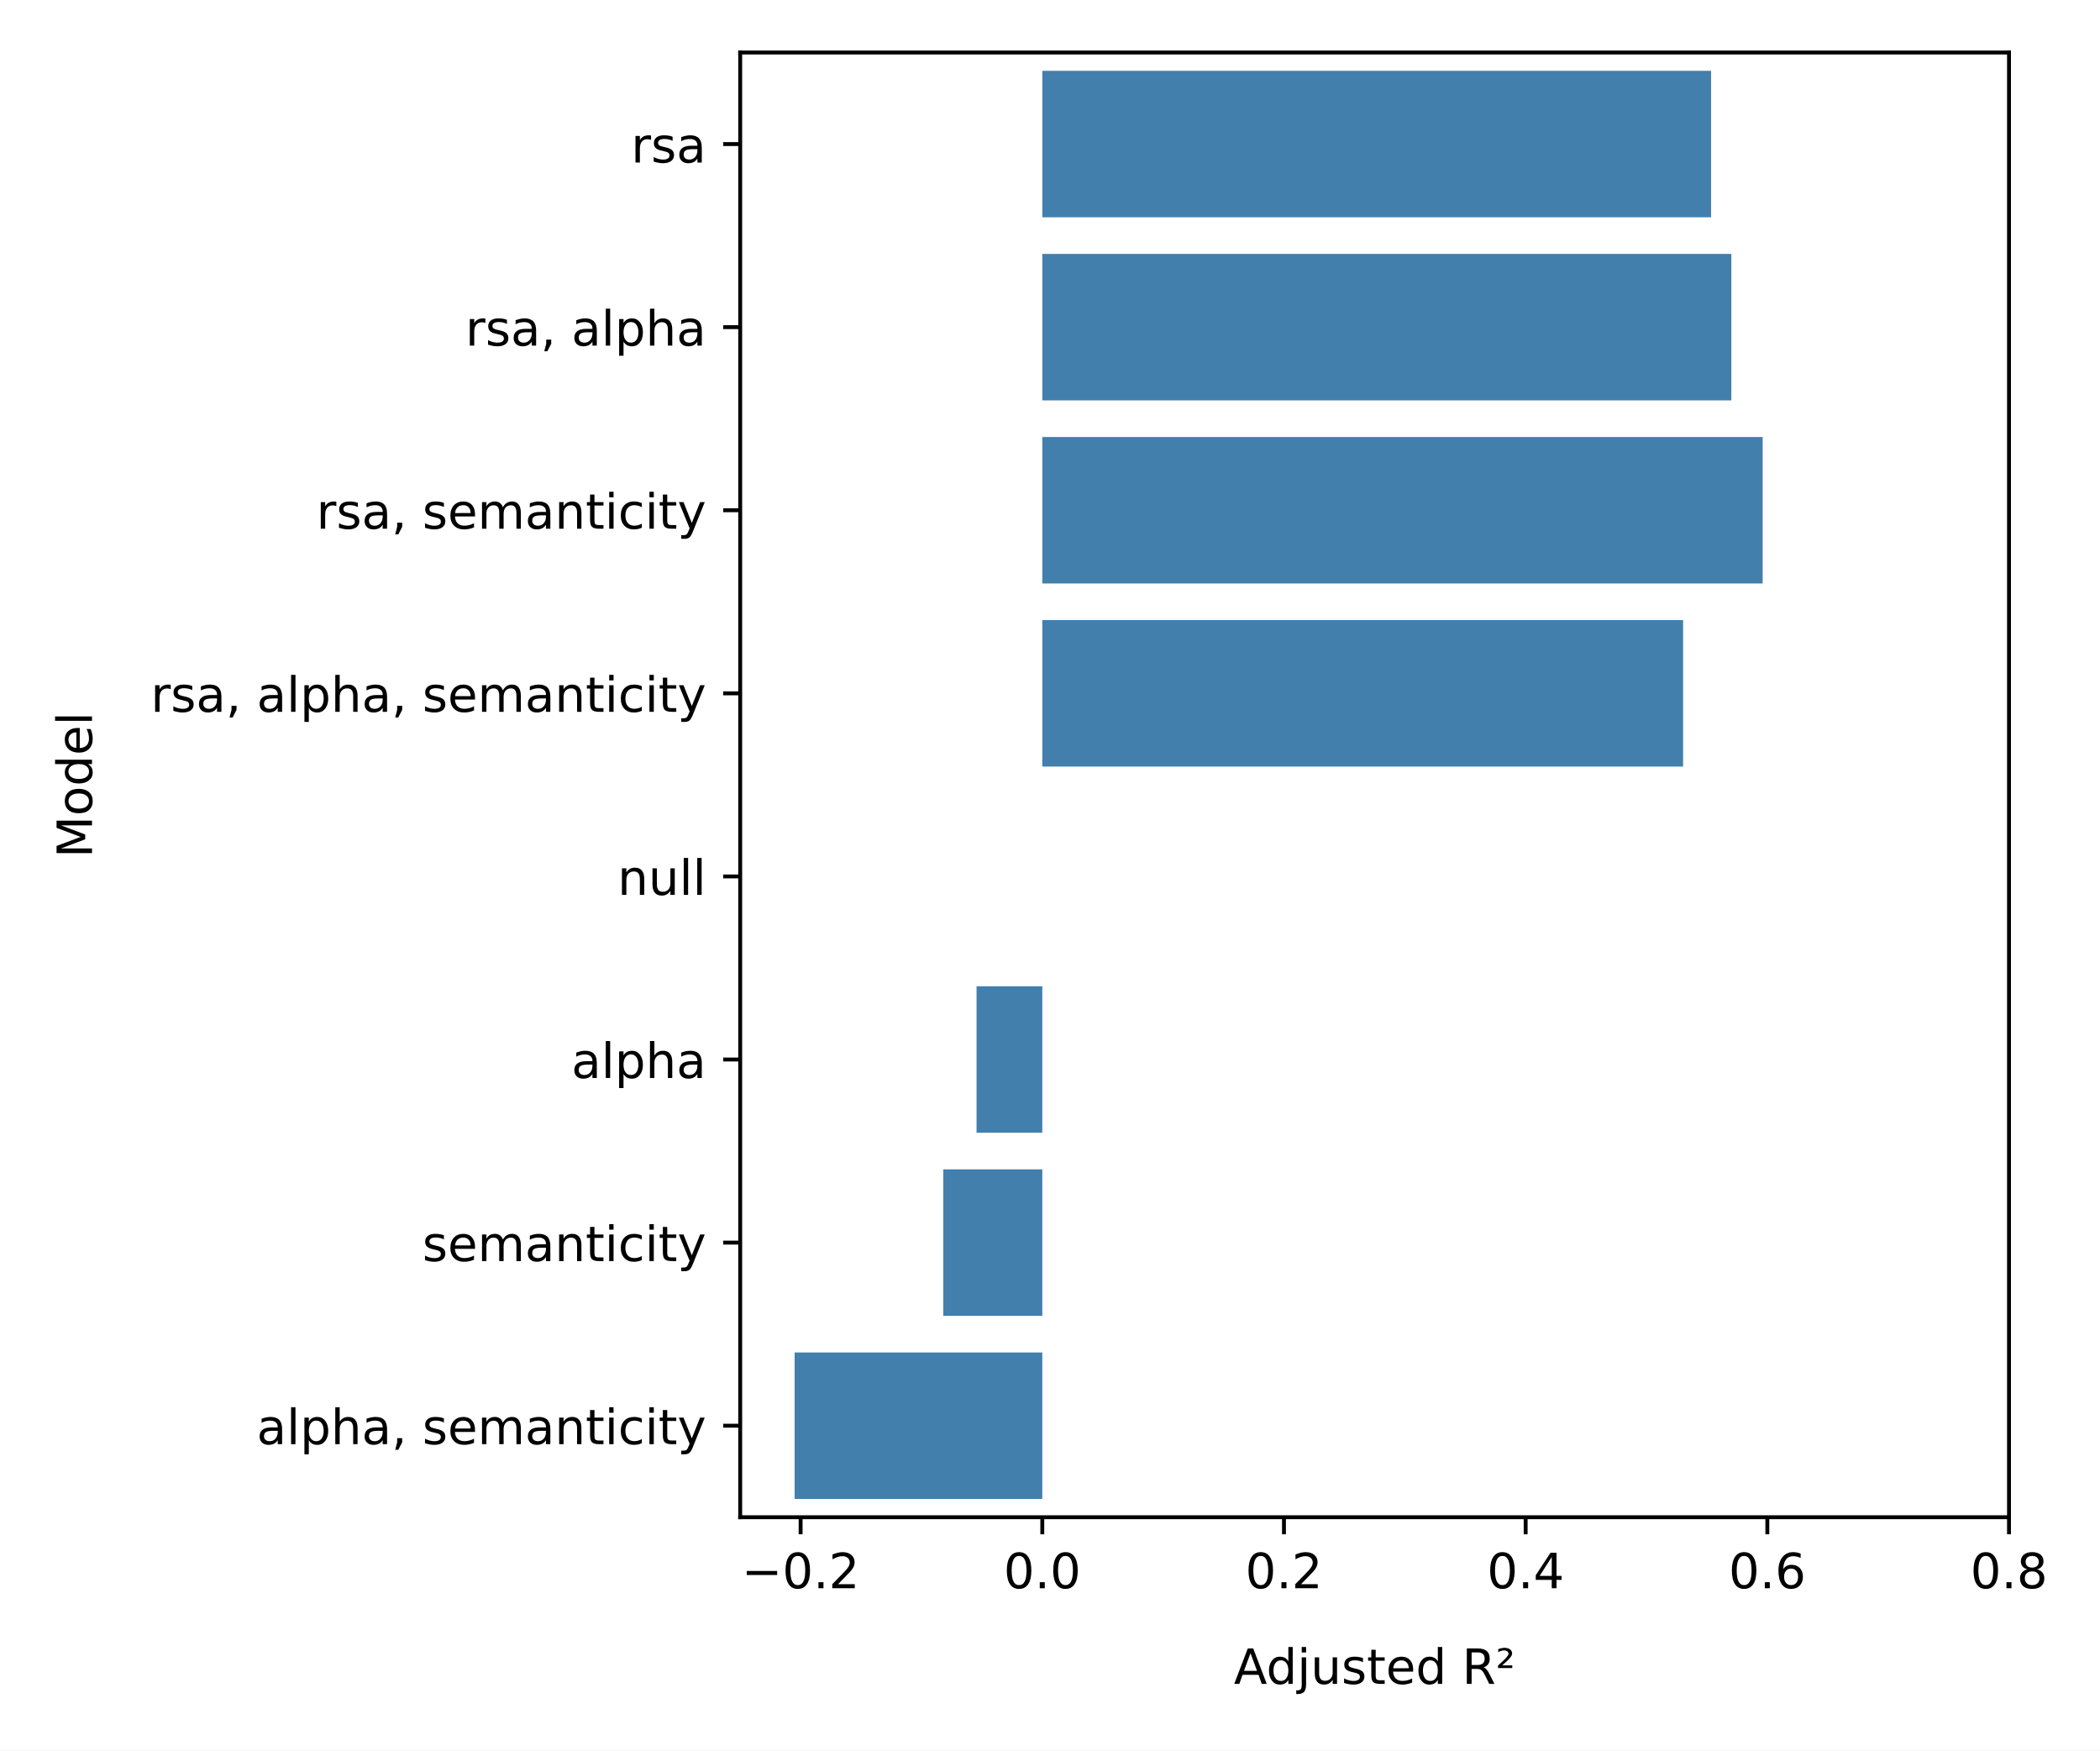
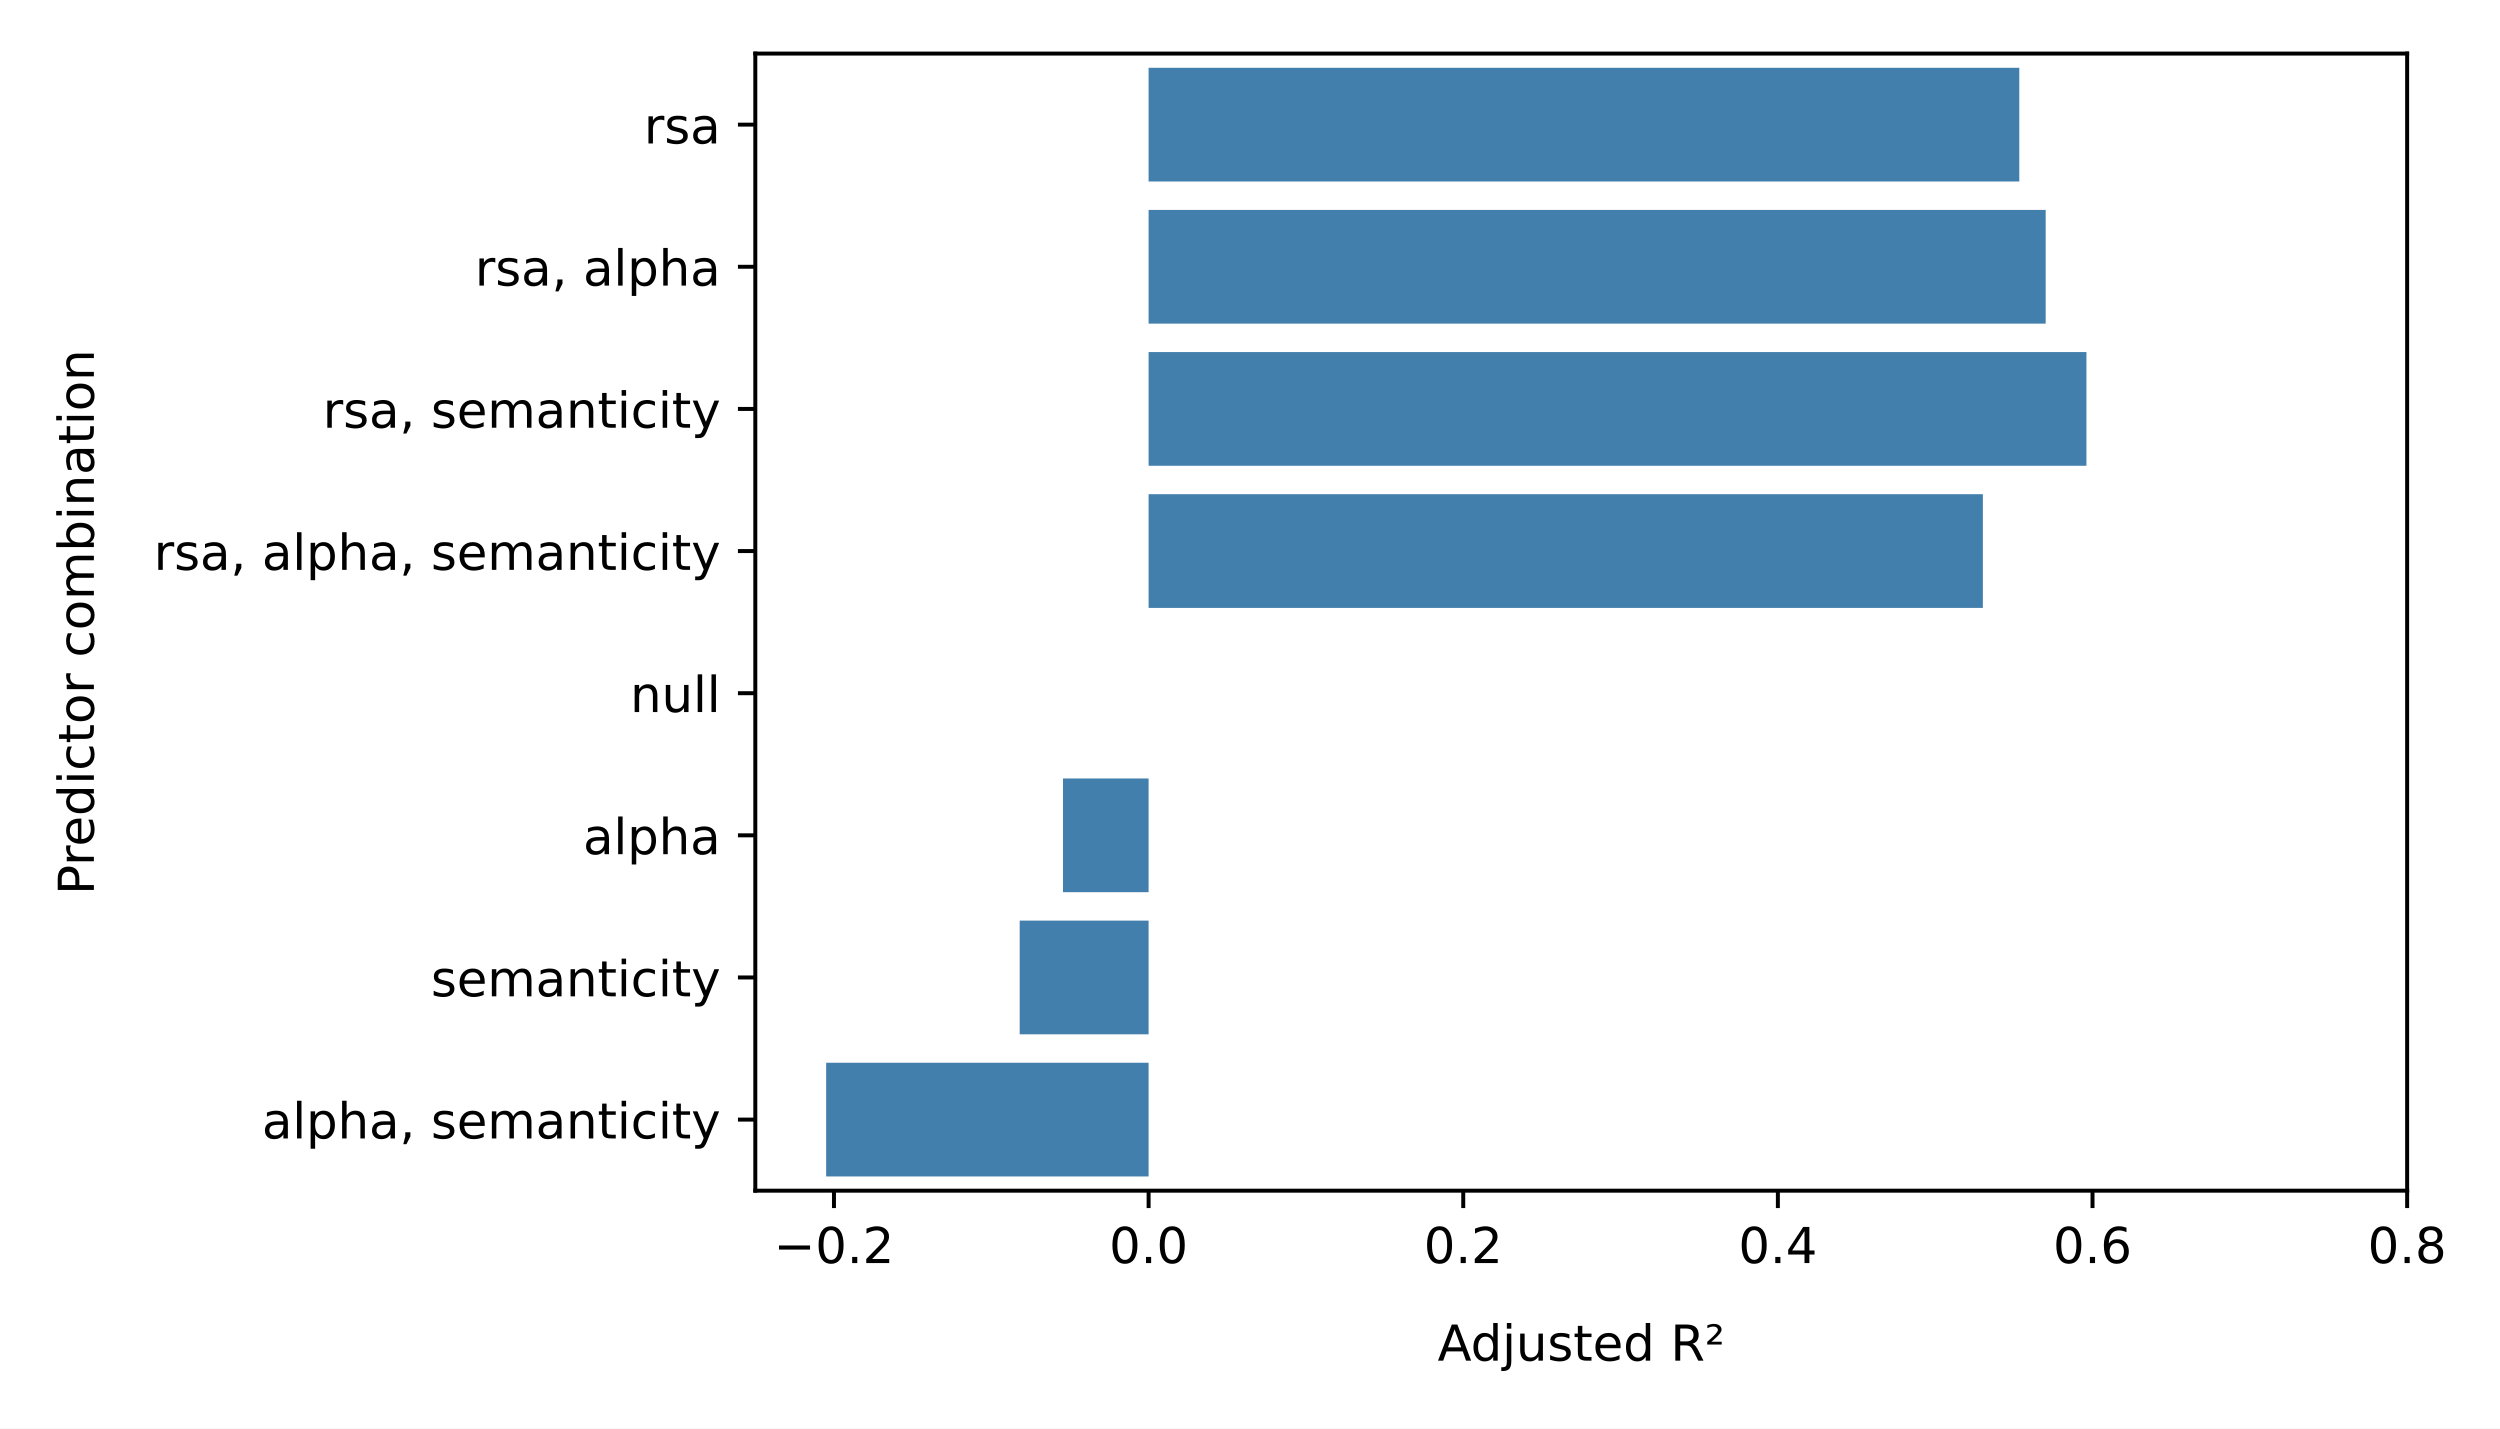
- <svg xmlns="http://www.w3.org/2000/svg" xmlns:xlink="http://www.w3.org/1999/xlink" width="432pt" height="360pt" viewBox="0 0 432 360" version="1.1">
+ <svg xmlns="http://www.w3.org/2000/svg" xmlns:xlink="http://www.w3.org/1999/xlink" width="504pt" height="288pt" viewBox="0 0 504 288" version="1.1">
  <defs>
    <style type="text/css">*{stroke-linejoin: round; stroke-linecap: butt}</style>
  </defs>
  <g id="figure_1">
    <g id="patch_1">
-       <path d="M 0 360  L 432 360  L 432 0  L 0 0  z " style="fill: #ffffff" />
+       <path d="M 0 288  L 504 288  L 504 0  L 0 0  z " style="fill: #ffffff" />
    </g>
    <g id="axes_1">
      <g id="patch_2">
-         <path d="M 152.27 312.04  L 413.28 312.04  L 413.28 10.8  L 152.27 10.8  z " style="fill: #ffffff" />
+         <path d="M 152.27 240.04  L 485.28 240.04  L 485.28 10.8  L 152.27 10.8  z " style="fill: #ffffff" />
      </g>
      <g id="patch_3">
-         <path d="M 214.415 14.566  L 351.995 14.566  L 351.995 44.69  L 214.415 44.69  z " clip-path="url(#p5f2208526b)" style="fill: #427fac" />
+         <path d="M 231.558 13.665  L 407.089 13.665  L 407.089 36.59  L 231.558 36.59  z " clip-path="url(#p3ec9603345)" style="fill: #427fac" />
      </g>
      <g id="patch_4">
-         <path d="M 214.415 52.221  L 356.164 52.221  L 356.164 82.344  L 214.415 82.344  z " clip-path="url(#p5f2208526b)" style="fill: #427fac" />
+         <path d="M 231.558 42.321  L 412.409 42.321  L 412.409 65.245  L 231.558 65.245  z " clip-path="url(#p3ec9603345)" style="fill: #427fac" />
      </g>
      <g id="patch_5">
-         <path d="M 214.415 89.876  L 362.604 89.876  L 362.604 119.999  L 214.415 119.999  z " clip-path="url(#p5f2208526b)" style="fill: #427fac" />
+         <path d="M 231.558 70.975  L 420.625 70.975  L 420.625 93.9  L 231.558 93.9  z " clip-path="url(#p3ec9603345)" style="fill: #427fac" />
      </g>
      <g id="patch_6">
-         <path d="M 214.415 127.531  L 346.239 127.531  L 346.239 157.655  L 214.415 157.655  z " clip-path="url(#p5f2208526b)" style="fill: #427fac" />
+         <path d="M 231.558 99.63  L 399.746 99.63  L 399.746 122.555  L 231.558 122.555  z " clip-path="url(#p3ec9603345)" style="fill: #427fac" />
      </g>
      <g id="patch_7">
-         <path d="M 214.415 165.185  L 214.415 165.185  L 214.415 195.31  L 214.415 195.31  z " clip-path="url(#p5f2208526b)" style="fill: #427fac" />
+         <path d="M 231.558 128.286  L 231.558 128.286  L 231.558 151.209  L 231.558 151.209  z " clip-path="url(#p3ec9603345)" style="fill: #427fac" />
      </g>
      <g id="patch_8">
-         <path d="M 214.415 202.84  L 200.889 202.84  L 200.889 232.964  L 214.415 232.964  z " clip-path="url(#p5f2208526b)" style="fill: #427fac" />
+         <path d="M 231.558 156.94  L 214.301 156.94  L 214.301 179.864  L 231.558 179.864  z " clip-path="url(#p3ec9603345)" style="fill: #427fac" />
      </g>
      <g id="patch_9">
-         <path d="M 214.415 240.495  L 194.044 240.495  L 194.044 270.62  L 214.415 270.62  z " clip-path="url(#p5f2208526b)" style="fill: #427fac" />
+         <path d="M 231.558 185.595  L 205.568 185.595  L 205.568 208.519  L 231.558 208.519  z " clip-path="url(#p3ec9603345)" style="fill: #427fac" />
      </g>
      <g id="patch_10">
-         <path d="M 214.415 278.151  L 163.465 278.151  L 163.465 308.274  L 214.415 308.274  z " clip-path="url(#p5f2208526b)" style="fill: #427fac" />
+         <path d="M 231.558 214.25  L 166.553 214.25  L 166.553 237.174  L 231.558 237.174  z " clip-path="url(#p3ec9603345)" style="fill: #427fac" />
      </g>
      <g id="matplotlib.axis_1">
        <g id="xtick_1">
          <g id="line2d_1">
            <defs>
-               <path id="m750a07687f" d="M 0 0  L 0 3.5  " style="stroke: #000000; stroke-width: 0.8" />
+               <path id="mb9042d5aaa" d="M 0 0  L 0 3.5  " style="stroke: #000000; stroke-width: 0.8" />
            </defs>
            <g>
-               <use xlink:href="#m750a07687f" x="164.699" y="312.04" style="stroke: #000000; stroke-width: 0.8" />
+               <use xlink:href="#mb9042d5aaa" x="168.128" y="240.04" style="stroke: #000000; stroke-width: 0.8" />
            </g>
          </g>
          <g id="text_1">
-             <g transform="translate(152.5576 326.6384) scale(0.1 -0.1)">
+             <g transform="translate(155.9862 254.6384) scale(0.1 -0.1)">
              <defs>
                <path id="DejaVuSans-2212" d="M 678 2272  L 4684 2272  L 4684 1741  L 678 1741  L 678 2272  z " transform="scale(0.015625)" />
                <path id="DejaVuSans-30" d="M 2034 4250  Q 1547 4250 1301 3770  Q 1056 3291 1056 2328  Q 1056 1369 1301 889  Q 1547 409 2034 409  Q 2525 409 2770 889  Q 3016 1369 3016 2328  Q 3016 3291 2770 3770  Q 2525 4250 2034 4250  z M 2034 4750  Q 2819 4750 3233 4129  Q 3647 3509 3647 2328  Q 3647 1150 3233 529  Q 2819 -91 2034 -91  Q 1250 -91 836 529  Q 422 1150 422 2328  Q 422 3509 836 4129  Q 1250 4750 2034 4750  z " transform="scale(0.015625)" />
                <path id="DejaVuSans-2e" d="M 684 794  L 1344 794  L 1344 0  L 684 0  L 684 794  z " transform="scale(0.015625)" />
                <path id="DejaVuSans-32" d="M 1228 531  L 3431 531  L 3431 0  L 469 0  L 469 531  Q 828 903 1448 1529  Q 2069 2156 2228 2338  Q 2531 2678 2651 2914  Q 2772 3150 2772 3378  Q 2772 3750 2511 3984  Q 2250 4219 1831 4219  Q 1534 4219 1204 4116  Q 875 4013 500 3803  L 500 4441  Q 881 4594 1212 4672  Q 1544 4750 1819 4750  Q 2544 4750 2975 4387  Q 3406 4025 3406 3419  Q 3406 3131 3298 2873  Q 3191 2616 2906 2266  Q 2828 2175 2409 1742  Q 1991 1309 1228 531  z " transform="scale(0.015625)" />
              </defs>
              <use xlink:href="#DejaVuSans-2212" />
              <use xlink:href="#DejaVuSans-30" x="83.789" />
              <use xlink:href="#DejaVuSans-2e" x="147.412" />
              <use xlink:href="#DejaVuSans-32" x="179.199" />
            </g>
          </g>
        </g>
        <g id="xtick_2">
          <g id="line2d_2">
            <g>
-               <use xlink:href="#m750a07687f" x="214.415" y="312.04" style="stroke: #000000; stroke-width: 0.8" />
+               <use xlink:href="#mb9042d5aaa" x="231.558" y="240.04" style="stroke: #000000; stroke-width: 0.8" />
            </g>
          </g>
          <g id="text_2">
-             <g transform="translate(206.4637 326.6384) scale(0.1 -0.1)">
+             <g transform="translate(223.6065 254.6384) scale(0.1 -0.1)">
              <use xlink:href="#DejaVuSans-30" />
              <use xlink:href="#DejaVuSans-2e" x="63.623" />
              <use xlink:href="#DejaVuSans-30" x="95.41" />
            </g>
          </g>
        </g>
        <g id="xtick_3">
          <g id="line2d_3">
            <g>
-               <use xlink:href="#m750a07687f" x="264.131" y="312.04" style="stroke: #000000; stroke-width: 0.8" />
+               <use xlink:href="#mb9042d5aaa" x="294.989" y="240.04" style="stroke: #000000; stroke-width: 0.8" />
            </g>
          </g>
          <g id="text_3">
-             <g transform="translate(256.1799 326.6384) scale(0.1 -0.1)">
+             <g transform="translate(287.037 254.6384) scale(0.1 -0.1)">
              <use xlink:href="#DejaVuSans-30" />
              <use xlink:href="#DejaVuSans-2e" x="63.623" />
              <use xlink:href="#DejaVuSans-32" x="95.41" />
            </g>
          </g>
        </g>
        <g id="xtick_4">
          <g id="line2d_4">
            <g>
-               <use xlink:href="#m750a07687f" x="313.848" y="312.04" style="stroke: #000000; stroke-width: 0.8" />
+               <use xlink:href="#mb9042d5aaa" x="358.419" y="240.04" style="stroke: #000000; stroke-width: 0.8" />
            </g>
          </g>
          <g id="text_4">
-             <g transform="translate(305.8961 326.6384) scale(0.1 -0.1)">
+             <g transform="translate(350.4675 254.6384) scale(0.1 -0.1)">
              <defs>
                <path id="DejaVuSans-34" d="M 2419 4116  L 825 1625  L 2419 1625  L 2419 4116  z M 2253 4666  L 3047 4666  L 3047 1625  L 3713 1625  L 3713 1100  L 3047 1100  L 3047 0  L 2419 0  L 2419 1100  L 313 1100  L 313 1709  L 2253 4666  z " transform="scale(0.015625)" />
              </defs>
              <use xlink:href="#DejaVuSans-30" />
              <use xlink:href="#DejaVuSans-2e" x="63.623" />
              <use xlink:href="#DejaVuSans-34" x="95.41" />
            </g>
          </g>
        </g>
        <g id="xtick_5">
          <g id="line2d_5">
            <g>
-               <use xlink:href="#m750a07687f" x="363.564" y="312.04" style="stroke: #000000; stroke-width: 0.8" />
+               <use xlink:href="#mb9042d5aaa" x="421.85" y="240.04" style="stroke: #000000; stroke-width: 0.8" />
            </g>
          </g>
          <g id="text_5">
-             <g transform="translate(355.6122 326.6384) scale(0.1 -0.1)">
+             <g transform="translate(413.898 254.6384) scale(0.1 -0.1)">
              <defs>
                <path id="DejaVuSans-36" d="M 2113 2584  Q 1688 2584 1439 2293  Q 1191 2003 1191 1497  Q 1191 994 1439 701  Q 1688 409 2113 409  Q 2538 409 2786 701  Q 3034 994 3034 1497  Q 3034 2003 2786 2293  Q 2538 2584 2113 2584  z M 3366 4563  L 3366 3988  Q 3128 4100 2886 4159  Q 2644 4219 2406 4219  Q 1781 4219 1451 3797  Q 1122 3375 1075 2522  Q 1259 2794 1537 2939  Q 1816 3084 2150 3084  Q 2853 3084 3261 2657  Q 3669 2231 3669 1497  Q 3669 778 3244 343  Q 2819 -91 2113 -91  Q 1303 -91 875 529  Q 447 1150 447 2328  Q 447 3434 972 4092  Q 1497 4750 2381 4750  Q 2619 4750 2861 4703  Q 3103 4656 3366 4563  z " transform="scale(0.015625)" />
              </defs>
              <use xlink:href="#DejaVuSans-30" />
              <use xlink:href="#DejaVuSans-2e" x="63.623" />
              <use xlink:href="#DejaVuSans-36" x="95.41" />
            </g>
          </g>
        </g>
        <g id="xtick_6">
          <g id="line2d_6">
            <g>
-               <use xlink:href="#m750a07687f" x="413.28" y="312.04" style="stroke: #000000; stroke-width: 0.8" />
+               <use xlink:href="#mb9042d5aaa" x="485.28" y="240.04" style="stroke: #000000; stroke-width: 0.8" />
            </g>
          </g>
          <g id="text_6">
-             <g transform="translate(405.3284 326.6384) scale(0.1 -0.1)">
+             <g transform="translate(477.3284 254.6384) scale(0.1 -0.1)">
              <defs>
                <path id="DejaVuSans-38" d="M 2034 2216  Q 1584 2216 1326 1975  Q 1069 1734 1069 1313  Q 1069 891 1326 650  Q 1584 409 2034 409  Q 2484 409 2743 651  Q 3003 894 3003 1313  Q 3003 1734 2745 1975  Q 2488 2216 2034 2216  z M 1403 2484  Q 997 2584 770 2862  Q 544 3141 544 3541  Q 544 4100 942 4425  Q 1341 4750 2034 4750  Q 2731 4750 3128 4425  Q 3525 4100 3525 3541  Q 3525 3141 3298 2862  Q 3072 2584 2669 2484  Q 3125 2378 3379 2068  Q 3634 1759 3634 1313  Q 3634 634 3220 271  Q 2806 -91 2034 -91  Q 1263 -91 848 271  Q 434 634 434 1313  Q 434 1759 690 2068  Q 947 2378 1403 2484  z M 1172 3481  Q 1172 3119 1398 2916  Q 1625 2713 2034 2713  Q 2441 2713 2670 2916  Q 2900 3119 2900 3481  Q 2900 3844 2670 4047  Q 2441 4250 2034 4250  Q 1625 4250 1398 4047  Q 1172 3844 1172 3481  z " transform="scale(0.015625)" />
              </defs>
              <use xlink:href="#DejaVuSans-30" />
              <use xlink:href="#DejaVuSans-2e" x="63.623" />
              <use xlink:href="#DejaVuSans-38" x="95.41" />
            </g>
          </g>
        </g>
        <g id="text_7">
-           <g transform="translate(253.8266 346.3166) scale(0.1 -0.1)">
+           <g transform="translate(289.8266 274.3166) scale(0.1 -0.1)">
            <defs>
              <path id="DejaVuSans-41" d="M 2188 4044  L 1331 1722  L 3047 1722  L 2188 4044  z M 1831 4666  L 2547 4666  L 4325 0  L 3669 0  L 3244 1197  L 1141 1197  L 716 0  L 50 0  L 1831 4666  z " transform="scale(0.015625)" />
              <path id="DejaVuSans-64" d="M 2906 2969  L 2906 4863  L 3481 4863  L 3481 0  L 2906 0  L 2906 525  Q 2725 213 2448 61  Q 2172 -91 1784 -91  Q 1150 -91 751 415  Q 353 922 353 1747  Q 353 2572 751 3078  Q 1150 3584 1784 3584  Q 2172 3584 2448 3432  Q 2725 3281 2906 2969  z M 947 1747  Q 947 1113 1208 752  Q 1469 391 1925 391  Q 2381 391 2643 752  Q 2906 1113 2906 1747  Q 2906 2381 2643 2742  Q 2381 3103 1925 3103  Q 1469 3103 1208 2742  Q 947 2381 947 1747  z " transform="scale(0.015625)" />
              <path id="DejaVuSans-6a" d="M 603 3500  L 1178 3500  L 1178 -63  Q 1178 -731 923 -1031  Q 669 -1331 103 -1331  L -116 -1331  L -116 -844  L 38 -844  Q 366 -844 484 -692  Q 603 -541 603 -63  L 603 3500  z M 603 4863  L 1178 4863  L 1178 4134  L 603 4134  L 603 4863  z " transform="scale(0.015625)" />
              <path id="DejaVuSans-75" d="M 544 1381  L 544 3500  L 1119 3500  L 1119 1403  Q 1119 906 1312 657  Q 1506 409 1894 409  Q 2359 409 2629 706  Q 2900 1003 2900 1516  L 2900 3500  L 3475 3500  L 3475 0  L 2900 0  L 2900 538  Q 2691 219 2414 64  Q 2138 -91 1772 -91  Q 1169 -91 856 284  Q 544 659 544 1381  z M 1991 3584  L 1991 3584  z " transform="scale(0.015625)" />
              <path id="DejaVuSans-73" d="M 2834 3397  L 2834 2853  Q 2591 2978 2328 3040  Q 2066 3103 1784 3103  Q 1356 3103 1142 2972  Q 928 2841 928 2578  Q 928 2378 1081 2264  Q 1234 2150 1697 2047  L 1894 2003  Q 2506 1872 2764 1633  Q 3022 1394 3022 966  Q 3022 478 2636 193  Q 2250 -91 1575 -91  Q 1294 -91 989 -36  Q 684 19 347 128  L 347 722  Q 666 556 975 473  Q 1284 391 1588 391  Q 1994 391 2212 530  Q 2431 669 2431 922  Q 2431 1156 2273 1281  Q 2116 1406 1581 1522  L 1381 1569  Q 847 1681 609 1914  Q 372 2147 372 2553  Q 372 3047 722 3315  Q 1072 3584 1716 3584  Q 2034 3584 2315 3537  Q 2597 3491 2834 3397  z " transform="scale(0.015625)" />
              <path id="DejaVuSans-74" d="M 1172 4494  L 1172 3500  L 2356 3500  L 2356 3053  L 1172 3053  L 1172 1153  Q 1172 725 1289 603  Q 1406 481 1766 481  L 2356 481  L 2356 0  L 1766 0  Q 1100 0 847 248  Q 594 497 594 1153  L 594 3053  L 172 3053  L 172 3500  L 594 3500  L 594 4494  L 1172 4494  z " transform="scale(0.015625)" />
              <path id="DejaVuSans-65" d="M 3597 1894  L 3597 1613  L 953 1613  Q 991 1019 1311 708  Q 1631 397 2203 397  Q 2534 397 2845 478  Q 3156 559 3463 722  L 3463 178  Q 3153 47 2828 -22  Q 2503 -91 2169 -91  Q 1331 -91 842 396  Q 353 884 353 1716  Q 353 2575 817 3079  Q 1281 3584 2069 3584  Q 2775 3584 3186 3129  Q 3597 2675 3597 1894  z M 3022 2063  Q 3016 2534 2758 2815  Q 2500 3097 2075 3097  Q 1594 3097 1305 2825  Q 1016 2553 972 2059  L 3022 2063  z " transform="scale(0.015625)" />
              <path id="DejaVuSans-20" transform="scale(0.015625)" />
              <path id="DejaVuSans-52" d="M 2841 2188  Q 3044 2119 3236 1894  Q 3428 1669 3622 1275  L 4263 0  L 3584 0  L 2988 1197  Q 2756 1666 2539 1819  Q 2322 1972 1947 1972  L 1259 1972  L 1259 0  L 628 0  L 628 4666  L 2053 4666  Q 2853 4666 3247 4331  Q 3641 3997 3641 3322  Q 3641 2881 3436 2590  Q 3231 2300 2841 2188  z M 1259 4147  L 1259 2491  L 2053 2491  Q 2509 2491 2742 2702  Q 2975 2913 2975 3322  Q 2975 3731 2742 3939  Q 2509 4147 2053 4147  L 1259 4147  z " transform="scale(0.015625)" />
              <path id="DejaVuSans-b2" d="M 838 2444  L 2163 2444  L 2163 2088  L 294 2088  L 294 2431  Q 400 2528 597 2703  Q 1672 3656 1672 3950  Q 1672 4156 1509 4282  Q 1347 4409 1081 4409  Q 919 4409 728 4354  Q 538 4300 313 4191  L 313 4575  Q 553 4663 761 4706  Q 969 4750 1147 4750  Q 1600 4750 1872 4544  Q 2144 4338 2144 4000  Q 2144 3566 1109 2678  Q 934 2528 838 2444  z " transform="scale(0.015625)" />
            </defs>
            <use xlink:href="#DejaVuSans-41" />
            <use xlink:href="#DejaVuSans-64" x="66.658" />
            <use xlink:href="#DejaVuSans-6a" x="130.135" />
            <use xlink:href="#DejaVuSans-75" x="157.918" />
            <use xlink:href="#DejaVuSans-73" x="221.297" />
            <use xlink:href="#DejaVuSans-74" x="273.396" />
            <use xlink:href="#DejaVuSans-65" x="312.605" />
            <use xlink:href="#DejaVuSans-64" x="374.129" />
            <use xlink:href="#DejaVuSans-20" x="437.605" />
            <use xlink:href="#DejaVuSans-52" x="469.393" />
            <use xlink:href="#DejaVuSans-b2" x="538.875" />
          </g>
        </g>
      </g>
      <g id="matplotlib.axis_2">
        <g id="ytick_1">
          <g id="line2d_7">
            <defs>
-               <path id="m81a93d431d" d="M 0 0  L -3.5 0  " style="stroke: #000000; stroke-width: 0.8" />
+               <path id="maa7905c623" d="M 0 0  L -3.5 0  " style="stroke: #000000; stroke-width: 0.8" />
            </defs>
            <g>
-               <use xlink:href="#m81a93d431d" x="152.27" y="29.628" style="stroke: #000000; stroke-width: 0.8" />
+               <use xlink:href="#maa7905c623" x="152.27" y="25.128" style="stroke: #000000; stroke-width: 0.8" />
            </g>
          </g>
          <g id="text_8">
-             <g transform="translate(129.8216 33.42672) scale(0.1 -0.1)">
+             <g transform="translate(129.8216 28.92672) scale(0.1 -0.1)">
              <defs>
                <path id="DejaVuSans-72" d="M 2631 2963  Q 2534 3019 2420 3045  Q 2306 3072 2169 3072  Q 1681 3072 1420 2755  Q 1159 2438 1159 1844  L 1159 0  L 581 0  L 581 3500  L 1159 3500  L 1159 2956  Q 1341 3275 1631 3429  Q 1922 3584 2338 3584  Q 2397 3584 2469 3576  Q 2541 3569 2628 3553  L 2631 2963  z " transform="scale(0.015625)" />
                <path id="DejaVuSans-61" d="M 2194 1759  Q 1497 1759 1228 1600  Q 959 1441 959 1056  Q 959 750 1161 570  Q 1363 391 1709 391  Q 2188 391 2477 730  Q 2766 1069 2766 1631  L 2766 1759  L 2194 1759  z M 3341 1997  L 3341 0  L 2766 0  L 2766 531  Q 2569 213 2275 61  Q 1981 -91 1556 -91  Q 1019 -91 701 211  Q 384 513 384 1019  Q 384 1609 779 1909  Q 1175 2209 1959 2209  L 2766 2209  L 2766 2266  Q 2766 2663 2505 2880  Q 2244 3097 1772 3097  Q 1472 3097 1187 3025  Q 903 2953 641 2809  L 641 3341  Q 956 3463 1253 3523  Q 1550 3584 1831 3584  Q 2591 3584 2966 3190  Q 3341 2797 3341 1997  z " transform="scale(0.015625)" />
              </defs>
              <use xlink:href="#DejaVuSans-72" />
              <use xlink:href="#DejaVuSans-73" x="41.113" />
              <use xlink:href="#DejaVuSans-61" x="93.213" />
            </g>
          </g>
        </g>
        <g id="ytick_2">
          <g id="line2d_8">
            <g>
-               <use xlink:href="#m81a93d431d" x="152.27" y="67.282" style="stroke: #000000; stroke-width: 0.8" />
+               <use xlink:href="#maa7905c623" x="152.27" y="53.782" style="stroke: #000000; stroke-width: 0.8" />
            </g>
          </g>
          <g id="text_9">
-             <g transform="translate(95.745 71.08172) scale(0.1 -0.1)">
+             <g transform="translate(95.745 57.58172) scale(0.1 -0.1)">
              <defs>
                <path id="DejaVuSans-2c" d="M 750 794  L 1409 794  L 1409 256  L 897 -744  L 494 -744  L 750 256  L 750 794  z " transform="scale(0.015625)" />
                <path id="DejaVuSans-6c" d="M 603 4863  L 1178 4863  L 1178 0  L 603 0  L 603 4863  z " transform="scale(0.015625)" />
                <path id="DejaVuSans-70" d="M 1159 525  L 1159 -1331  L 581 -1331  L 581 3500  L 1159 3500  L 1159 2969  Q 1341 3281 1617 3432  Q 1894 3584 2278 3584  Q 2916 3584 3314 3078  Q 3713 2572 3713 1747  Q 3713 922 3314 415  Q 2916 -91 2278 -91  Q 1894 -91 1617 61  Q 1341 213 1159 525  z M 3116 1747  Q 3116 2381 2855 2742  Q 2594 3103 2138 3103  Q 1681 3103 1420 2742  Q 1159 2381 1159 1747  Q 1159 1113 1420 752  Q 1681 391 2138 391  Q 2594 391 2855 752  Q 3116 1113 3116 1747  z " transform="scale(0.015625)" />
                <path id="DejaVuSans-68" d="M 3513 2113  L 3513 0  L 2938 0  L 2938 2094  Q 2938 2591 2744 2837  Q 2550 3084 2163 3084  Q 1697 3084 1428 2787  Q 1159 2491 1159 1978  L 1159 0  L 581 0  L 581 4863  L 1159 4863  L 1159 2956  Q 1366 3272 1645 3428  Q 1925 3584 2291 3584  Q 2894 3584 3203 3211  Q 3513 2838 3513 2113  z " transform="scale(0.015625)" />
              </defs>
              <use xlink:href="#DejaVuSans-72" />
              <use xlink:href="#DejaVuSans-73" x="41.113" />
              <use xlink:href="#DejaVuSans-61" x="93.213" />
              <use xlink:href="#DejaVuSans-2c" x="154.492" />
              <use xlink:href="#DejaVuSans-20" x="186.279" />
              <use xlink:href="#DejaVuSans-61" x="218.066" />
              <use xlink:href="#DejaVuSans-6c" x="279.346" />
              <use xlink:href="#DejaVuSans-70" x="307.129" />
              <use xlink:href="#DejaVuSans-68" x="370.605" />
              <use xlink:href="#DejaVuSans-61" x="433.984" />
            </g>
          </g>
        </g>
        <g id="ytick_3">
          <g id="line2d_9">
            <g>
-               <use xlink:href="#m81a93d431d" x="152.27" y="104.938" style="stroke: #000000; stroke-width: 0.8" />
+               <use xlink:href="#maa7905c623" x="152.27" y="82.438" style="stroke: #000000; stroke-width: 0.8" />
            </g>
          </g>
          <g id="text_10">
-             <g transform="translate(65.0825 108.7367) scale(0.1 -0.1)">
+             <g transform="translate(65.0825 86.23672) scale(0.1 -0.1)">
              <defs>
                <path id="DejaVuSans-6d" d="M 3328 2828  Q 3544 3216 3844 3400  Q 4144 3584 4550 3584  Q 5097 3584 5394 3201  Q 5691 2819 5691 2113  L 5691 0  L 5113 0  L 5113 2094  Q 5113 2597 4934 2840  Q 4756 3084 4391 3084  Q 3944 3084 3684 2787  Q 3425 2491 3425 1978  L 3425 0  L 2847 0  L 2847 2094  Q 2847 2600 2669 2842  Q 2491 3084 2119 3084  Q 1678 3084 1418 2786  Q 1159 2488 1159 1978  L 1159 0  L 581 0  L 581 3500  L 1159 3500  L 1159 2956  Q 1356 3278 1631 3431  Q 1906 3584 2284 3584  Q 2666 3584 2933 3390  Q 3200 3197 3328 2828  z " transform="scale(0.015625)" />
                <path id="DejaVuSans-6e" d="M 3513 2113  L 3513 0  L 2938 0  L 2938 2094  Q 2938 2591 2744 2837  Q 2550 3084 2163 3084  Q 1697 3084 1428 2787  Q 1159 2491 1159 1978  L 1159 0  L 581 0  L 581 3500  L 1159 3500  L 1159 2956  Q 1366 3272 1645 3428  Q 1925 3584 2291 3584  Q 2894 3584 3203 3211  Q 3513 2838 3513 2113  z " transform="scale(0.015625)" />
                <path id="DejaVuSans-69" d="M 603 3500  L 1178 3500  L 1178 0  L 603 0  L 603 3500  z M 603 4863  L 1178 4863  L 1178 4134  L 603 4134  L 603 4863  z " transform="scale(0.015625)" />
                <path id="DejaVuSans-63" d="M 3122 3366  L 3122 2828  Q 2878 2963 2633 3030  Q 2388 3097 2138 3097  Q 1578 3097 1268 2742  Q 959 2388 959 1747  Q 959 1106 1268 751  Q 1578 397 2138 397  Q 2388 397 2633 464  Q 2878 531 3122 666  L 3122 134  Q 2881 22 2623 -34  Q 2366 -91 2075 -91  Q 1284 -91 818 406  Q 353 903 353 1747  Q 353 2603 823 3093  Q 1294 3584 2113 3584  Q 2378 3584 2631 3529  Q 2884 3475 3122 3366  z " transform="scale(0.015625)" />
                <path id="DejaVuSans-79" d="M 2059 -325  Q 1816 -950 1584 -1140  Q 1353 -1331 966 -1331  L 506 -1331  L 506 -850  L 844 -850  Q 1081 -850 1212 -737  Q 1344 -625 1503 -206  L 1606 56  L 191 3500  L 800 3500  L 1894 763  L 2988 3500  L 3597 3500  L 2059 -325  z " transform="scale(0.015625)" />
              </defs>
              <use xlink:href="#DejaVuSans-72" />
              <use xlink:href="#DejaVuSans-73" x="41.113" />
              <use xlink:href="#DejaVuSans-61" x="93.213" />
              <use xlink:href="#DejaVuSans-2c" x="154.492" />
              <use xlink:href="#DejaVuSans-20" x="186.279" />
              <use xlink:href="#DejaVuSans-73" x="218.066" />
              <use xlink:href="#DejaVuSans-65" x="270.166" />
              <use xlink:href="#DejaVuSans-6d" x="331.689" />
              <use xlink:href="#DejaVuSans-61" x="429.102" />
              <use xlink:href="#DejaVuSans-6e" x="490.381" />
              <use xlink:href="#DejaVuSans-74" x="553.76" />
              <use xlink:href="#DejaVuSans-69" x="592.969" />
              <use xlink:href="#DejaVuSans-63" x="620.752" />
              <use xlink:href="#DejaVuSans-69" x="675.732" />
              <use xlink:href="#DejaVuSans-74" x="703.516" />
              <use xlink:href="#DejaVuSans-79" x="742.725" />
            </g>
          </g>
        </g>
        <g id="ytick_4">
          <g id="line2d_10">
            <g>
-               <use xlink:href="#m81a93d431d" x="152.27" y="142.593" style="stroke: #000000; stroke-width: 0.8" />
+               <use xlink:href="#maa7905c623" x="152.27" y="111.093" style="stroke: #000000; stroke-width: 0.8" />
            </g>
          </g>
          <g id="text_11">
-             <g transform="translate(31.00594 146.3917) scale(0.1 -0.1)">
+             <g transform="translate(31.00594 114.8917) scale(0.1 -0.1)">
              <use xlink:href="#DejaVuSans-72" />
              <use xlink:href="#DejaVuSans-73" x="41.113" />
              <use xlink:href="#DejaVuSans-61" x="93.213" />
              <use xlink:href="#DejaVuSans-2c" x="154.492" />
              <use xlink:href="#DejaVuSans-20" x="186.279" />
              <use xlink:href="#DejaVuSans-61" x="218.066" />
              <use xlink:href="#DejaVuSans-6c" x="279.346" />
              <use xlink:href="#DejaVuSans-70" x="307.129" />
              <use xlink:href="#DejaVuSans-68" x="370.605" />
              <use xlink:href="#DejaVuSans-61" x="433.984" />
              <use xlink:href="#DejaVuSans-2c" x="495.264" />
              <use xlink:href="#DejaVuSans-20" x="527.051" />
              <use xlink:href="#DejaVuSans-73" x="558.838" />
              <use xlink:href="#DejaVuSans-65" x="610.938" />
              <use xlink:href="#DejaVuSans-6d" x="672.461" />
              <use xlink:href="#DejaVuSans-61" x="769.873" />
              <use xlink:href="#DejaVuSans-6e" x="831.152" />
              <use xlink:href="#DejaVuSans-74" x="894.531" />
              <use xlink:href="#DejaVuSans-69" x="933.74" />
              <use xlink:href="#DejaVuSans-63" x="961.523" />
              <use xlink:href="#DejaVuSans-69" x="1016.504" />
              <use xlink:href="#DejaVuSans-74" x="1044.287" />
              <use xlink:href="#DejaVuSans-79" x="1083.496" />
            </g>
          </g>
        </g>
        <g id="ytick_5">
          <g id="line2d_11">
            <g>
-               <use xlink:href="#m81a93d431d" x="152.27" y="180.248" style="stroke: #000000; stroke-width: 0.8" />
+               <use xlink:href="#maa7905c623" x="152.27" y="139.748" style="stroke: #000000; stroke-width: 0.8" />
            </g>
          </g>
          <g id="text_12">
-             <g transform="translate(127.0387 184.0467) scale(0.1 -0.1)">
+             <g transform="translate(127.0387 143.5467) scale(0.1 -0.1)">
              <use xlink:href="#DejaVuSans-6e" />
              <use xlink:href="#DejaVuSans-75" x="63.379" />
              <use xlink:href="#DejaVuSans-6c" x="126.758" />
              <use xlink:href="#DejaVuSans-6c" x="154.541" />
            </g>
          </g>
        </g>
        <g id="ytick_6">
          <g id="line2d_12">
            <g>
-               <use xlink:href="#m81a93d431d" x="152.27" y="217.903" style="stroke: #000000; stroke-width: 0.8" />
+               <use xlink:href="#maa7905c623" x="152.27" y="168.403" style="stroke: #000000; stroke-width: 0.8" />
            </g>
          </g>
          <g id="text_13">
-             <g transform="translate(117.5497 221.7017) scale(0.1 -0.1)">
+             <g transform="translate(117.5497 172.2017) scale(0.1 -0.1)">
              <use xlink:href="#DejaVuSans-61" />
              <use xlink:href="#DejaVuSans-6c" x="61.279" />
              <use xlink:href="#DejaVuSans-70" x="89.062" />
              <use xlink:href="#DejaVuSans-68" x="152.539" />
              <use xlink:href="#DejaVuSans-61" x="215.918" />
            </g>
          </g>
        </g>
        <g id="ytick_7">
          <g id="line2d_13">
            <g>
-               <use xlink:href="#m81a93d431d" x="152.27" y="255.558" style="stroke: #000000; stroke-width: 0.8" />
+               <use xlink:href="#maa7905c623" x="152.27" y="197.058" style="stroke: #000000; stroke-width: 0.8" />
            </g>
          </g>
          <g id="text_14">
-             <g transform="translate(86.88719 259.3567) scale(0.1 -0.1)">
+             <g transform="translate(86.88719 200.8567) scale(0.1 -0.1)">
              <use xlink:href="#DejaVuSans-73" />
              <use xlink:href="#DejaVuSans-65" x="52.1" />
              <use xlink:href="#DejaVuSans-6d" x="113.623" />
              <use xlink:href="#DejaVuSans-61" x="211.035" />
              <use xlink:href="#DejaVuSans-6e" x="272.314" />
              <use xlink:href="#DejaVuSans-74" x="335.693" />
              <use xlink:href="#DejaVuSans-69" x="374.902" />
              <use xlink:href="#DejaVuSans-63" x="402.686" />
              <use xlink:href="#DejaVuSans-69" x="457.666" />
              <use xlink:href="#DejaVuSans-74" x="485.449" />
              <use xlink:href="#DejaVuSans-79" x="524.658" />
            </g>
          </g>
        </g>
        <g id="ytick_8">
          <g id="line2d_14">
            <g>
-               <use xlink:href="#m81a93d431d" x="152.27" y="293.212" style="stroke: #000000; stroke-width: 0.8" />
+               <use xlink:href="#maa7905c623" x="152.27" y="225.713" style="stroke: #000000; stroke-width: 0.8" />
            </g>
          </g>
          <g id="text_15">
-             <g transform="translate(52.81063 297.0117) scale(0.1 -0.1)">
+             <g transform="translate(52.81063 229.5117) scale(0.1 -0.1)">
              <use xlink:href="#DejaVuSans-61" />
              <use xlink:href="#DejaVuSans-6c" x="61.279" />
              <use xlink:href="#DejaVuSans-70" x="89.062" />
              <use xlink:href="#DejaVuSans-68" x="152.539" />
              <use xlink:href="#DejaVuSans-61" x="215.918" />
              <use xlink:href="#DejaVuSans-2c" x="277.197" />
              <use xlink:href="#DejaVuSans-20" x="308.984" />
              <use xlink:href="#DejaVuSans-73" x="340.771" />
              <use xlink:href="#DejaVuSans-65" x="392.871" />
              <use xlink:href="#DejaVuSans-6d" x="454.395" />
              <use xlink:href="#DejaVuSans-61" x="551.807" />
              <use xlink:href="#DejaVuSans-6e" x="613.086" />
              <use xlink:href="#DejaVuSans-74" x="676.465" />
              <use xlink:href="#DejaVuSans-69" x="715.674" />
              <use xlink:href="#DejaVuSans-63" x="743.457" />
              <use xlink:href="#DejaVuSans-69" x="798.438" />
              <use xlink:href="#DejaVuSans-74" x="826.221" />
              <use xlink:href="#DejaVuSans-79" x="865.43" />
            </g>
          </g>
        </g>
        <g id="text_16">
-           <g transform="translate(18.92625 176.4333) rotate(-90) scale(0.1 -0.1)">
+           <g transform="translate(18.92625 180.3958) rotate(-90) scale(0.1 -0.1)">
            <defs>
-               <path id="DejaVuSans-4d" d="M 628 4666  L 1569 4666  L 2759 1491  L 3956 4666  L 4897 4666  L 4897 0  L 4281 0  L 4281 4097  L 3078 897  L 2444 897  L 1241 4097  L 1241 0  L 628 0  L 628 4666  z " transform="scale(0.015625)" />
+               <path id="DejaVuSans-50" d="M 1259 4147  L 1259 2394  L 2053 2394  Q 2494 2394 2734 2622  Q 2975 2850 2975 3272  Q 2975 3691 2734 3919  Q 2494 4147 2053 4147  L 1259 4147  z M 628 4666  L 2053 4666  Q 2838 4666 3239 4311  Q 3641 3956 3641 3272  Q 3641 2581 3239 2228  Q 2838 1875 2053 1875  L 1259 1875  L 1259 0  L 628 0  L 628 4666  z " transform="scale(0.015625)" />
              <path id="DejaVuSans-6f" d="M 1959 3097  Q 1497 3097 1228 2736  Q 959 2375 959 1747  Q 959 1119 1226 758  Q 1494 397 1959 397  Q 2419 397 2687 759  Q 2956 1122 2956 1747  Q 2956 2369 2687 2733  Q 2419 3097 1959 3097  z M 1959 3584  Q 2709 3584 3137 3096  Q 3566 2609 3566 1747  Q 3566 888 3137 398  Q 2709 -91 1959 -91  Q 1206 -91 779 398  Q 353 888 353 1747  Q 353 2609 779 3096  Q 1206 3584 1959 3584  z " transform="scale(0.015625)" />
+               <path id="DejaVuSans-62" d="M 3116 1747  Q 3116 2381 2855 2742  Q 2594 3103 2138 3103  Q 1681 3103 1420 2742  Q 1159 2381 1159 1747  Q 1159 1113 1420 752  Q 1681 391 2138 391  Q 2594 391 2855 752  Q 3116 1113 3116 1747  z M 1159 2969  Q 1341 3281 1617 3432  Q 1894 3584 2278 3584  Q 2916 3584 3314 3078  Q 3713 2572 3713 1747  Q 3713 922 3314 415  Q 2916 -91 2278 -91  Q 1894 -91 1617 61  Q 1341 213 1159 525  L 1159 0  L 581 0  L 581 4863  L 1159 4863  L 1159 2969  z " transform="scale(0.015625)" />
            </defs>
-             <use xlink:href="#DejaVuSans-4d" />
-             <use xlink:href="#DejaVuSans-6f" x="86.279" />
-             <use xlink:href="#DejaVuSans-64" x="147.461" />
-             <use xlink:href="#DejaVuSans-65" x="210.938" />
-             <use xlink:href="#DejaVuSans-6c" x="272.461" />
+             <use xlink:href="#DejaVuSans-50" />
+             <use xlink:href="#DejaVuSans-72" x="58.553" />
+             <use xlink:href="#DejaVuSans-65" x="97.416" />
+             <use xlink:href="#DejaVuSans-64" x="158.939" />
+             <use xlink:href="#DejaVuSans-69" x="222.416" />
+             <use xlink:href="#DejaVuSans-63" x="250.199" />
+             <use xlink:href="#DejaVuSans-74" x="305.18" />
+             <use xlink:href="#DejaVuSans-6f" x="344.389" />
+             <use xlink:href="#DejaVuSans-72" x="405.57" />
+             <use xlink:href="#DejaVuSans-20" x="446.684" />
+             <use xlink:href="#DejaVuSans-63" x="478.471" />
+             <use xlink:href="#DejaVuSans-6f" x="533.451" />
+             <use xlink:href="#DejaVuSans-6d" x="594.633" />
+             <use xlink:href="#DejaVuSans-62" x="692.045" />
+             <use xlink:href="#DejaVuSans-69" x="755.521" />
+             <use xlink:href="#DejaVuSans-6e" x="783.305" />
+             <use xlink:href="#DejaVuSans-61" x="846.684" />
+             <use xlink:href="#DejaVuSans-74" x="907.963" />
+             <use xlink:href="#DejaVuSans-69" x="947.172" />
+             <use xlink:href="#DejaVuSans-6f" x="974.955" />
+             <use xlink:href="#DejaVuSans-6e" x="1036.137" />
          </g>
        </g>
      </g>
      <g id="line2d_15">
-         <path clip-path="url(#p5f2208526b)" style="fill: none; stroke: #424242; stroke-width: 2.25; stroke-linecap: square" />
+         <path clip-path="url(#p3ec9603345)" style="fill: none; stroke: #424242; stroke-width: 2.25; stroke-linecap: square" />
      </g>
      <g id="line2d_16">
-         <path clip-path="url(#p5f2208526b)" style="fill: none; stroke: #424242; stroke-width: 2.25; stroke-linecap: square" />
+         <path clip-path="url(#p3ec9603345)" style="fill: none; stroke: #424242; stroke-width: 2.25; stroke-linecap: square" />
      </g>
      <g id="line2d_17">
-         <path clip-path="url(#p5f2208526b)" style="fill: none; stroke: #424242; stroke-width: 2.25; stroke-linecap: square" />
+         <path clip-path="url(#p3ec9603345)" style="fill: none; stroke: #424242; stroke-width: 2.25; stroke-linecap: square" />
      </g>
      <g id="line2d_18">
-         <path clip-path="url(#p5f2208526b)" style="fill: none; stroke: #424242; stroke-width: 2.25; stroke-linecap: square" />
+         <path clip-path="url(#p3ec9603345)" style="fill: none; stroke: #424242; stroke-width: 2.25; stroke-linecap: square" />
      </g>
      <g id="line2d_19">
-         <path clip-path="url(#p5f2208526b)" style="fill: none; stroke: #424242; stroke-width: 2.25; stroke-linecap: square" />
+         <path clip-path="url(#p3ec9603345)" style="fill: none; stroke: #424242; stroke-width: 2.25; stroke-linecap: square" />
      </g>
      <g id="line2d_20">
-         <path clip-path="url(#p5f2208526b)" style="fill: none; stroke: #424242; stroke-width: 2.25; stroke-linecap: square" />
+         <path clip-path="url(#p3ec9603345)" style="fill: none; stroke: #424242; stroke-width: 2.25; stroke-linecap: square" />
      </g>
      <g id="line2d_21">
-         <path clip-path="url(#p5f2208526b)" style="fill: none; stroke: #424242; stroke-width: 2.25; stroke-linecap: square" />
+         <path clip-path="url(#p3ec9603345)" style="fill: none; stroke: #424242; stroke-width: 2.25; stroke-linecap: square" />
      </g>
      <g id="line2d_22">
-         <path clip-path="url(#p5f2208526b)" style="fill: none; stroke: #424242; stroke-width: 2.25; stroke-linecap: square" />
+         <path clip-path="url(#p3ec9603345)" style="fill: none; stroke: #424242; stroke-width: 2.25; stroke-linecap: square" />
      </g>
      <g id="patch_11">
-         <path d="M 152.27 312.04  L 152.27 10.8  " style="fill: none; stroke: #000000; stroke-width: 0.8; stroke-linejoin: miter; stroke-linecap: square" />
+         <path d="M 152.27 240.04  L 152.27 10.8  " style="fill: none; stroke: #000000; stroke-width: 0.8; stroke-linejoin: miter; stroke-linecap: square" />
      </g>
      <g id="patch_12">
-         <path d="M 413.28 312.04  L 413.28 10.8  " style="fill: none; stroke: #000000; stroke-width: 0.8; stroke-linejoin: miter; stroke-linecap: square" />
+         <path d="M 485.28 240.04  L 485.28 10.8  " style="fill: none; stroke: #000000; stroke-width: 0.8; stroke-linejoin: miter; stroke-linecap: square" />
      </g>
      <g id="patch_13">
-         <path d="M 152.27 312.04  L 413.28 312.04  " style="fill: none; stroke: #000000; stroke-width: 0.8; stroke-linejoin: miter; stroke-linecap: square" />
+         <path d="M 152.27 240.04  L 485.28 240.04  " style="fill: none; stroke: #000000; stroke-width: 0.8; stroke-linejoin: miter; stroke-linecap: square" />
      </g>
      <g id="patch_14">
-         <path d="M 152.27 10.8  L 413.28 10.8  " style="fill: none; stroke: #000000; stroke-width: 0.8; stroke-linejoin: miter; stroke-linecap: square" />
+         <path d="M 152.27 10.8  L 485.28 10.8  " style="fill: none; stroke: #000000; stroke-width: 0.8; stroke-linejoin: miter; stroke-linecap: square" />
      </g>
    </g>
  </g>
  <defs>
-     <clipPath id="p5f2208526b">
-       <rect x="152.27" y="10.8" width="261.01" height="301.24" />
+     <clipPath id="p3ec9603345">
+       <rect x="152.27" y="10.8" width="333.01" height="229.24" />
    </clipPath>
  </defs>
</svg>
